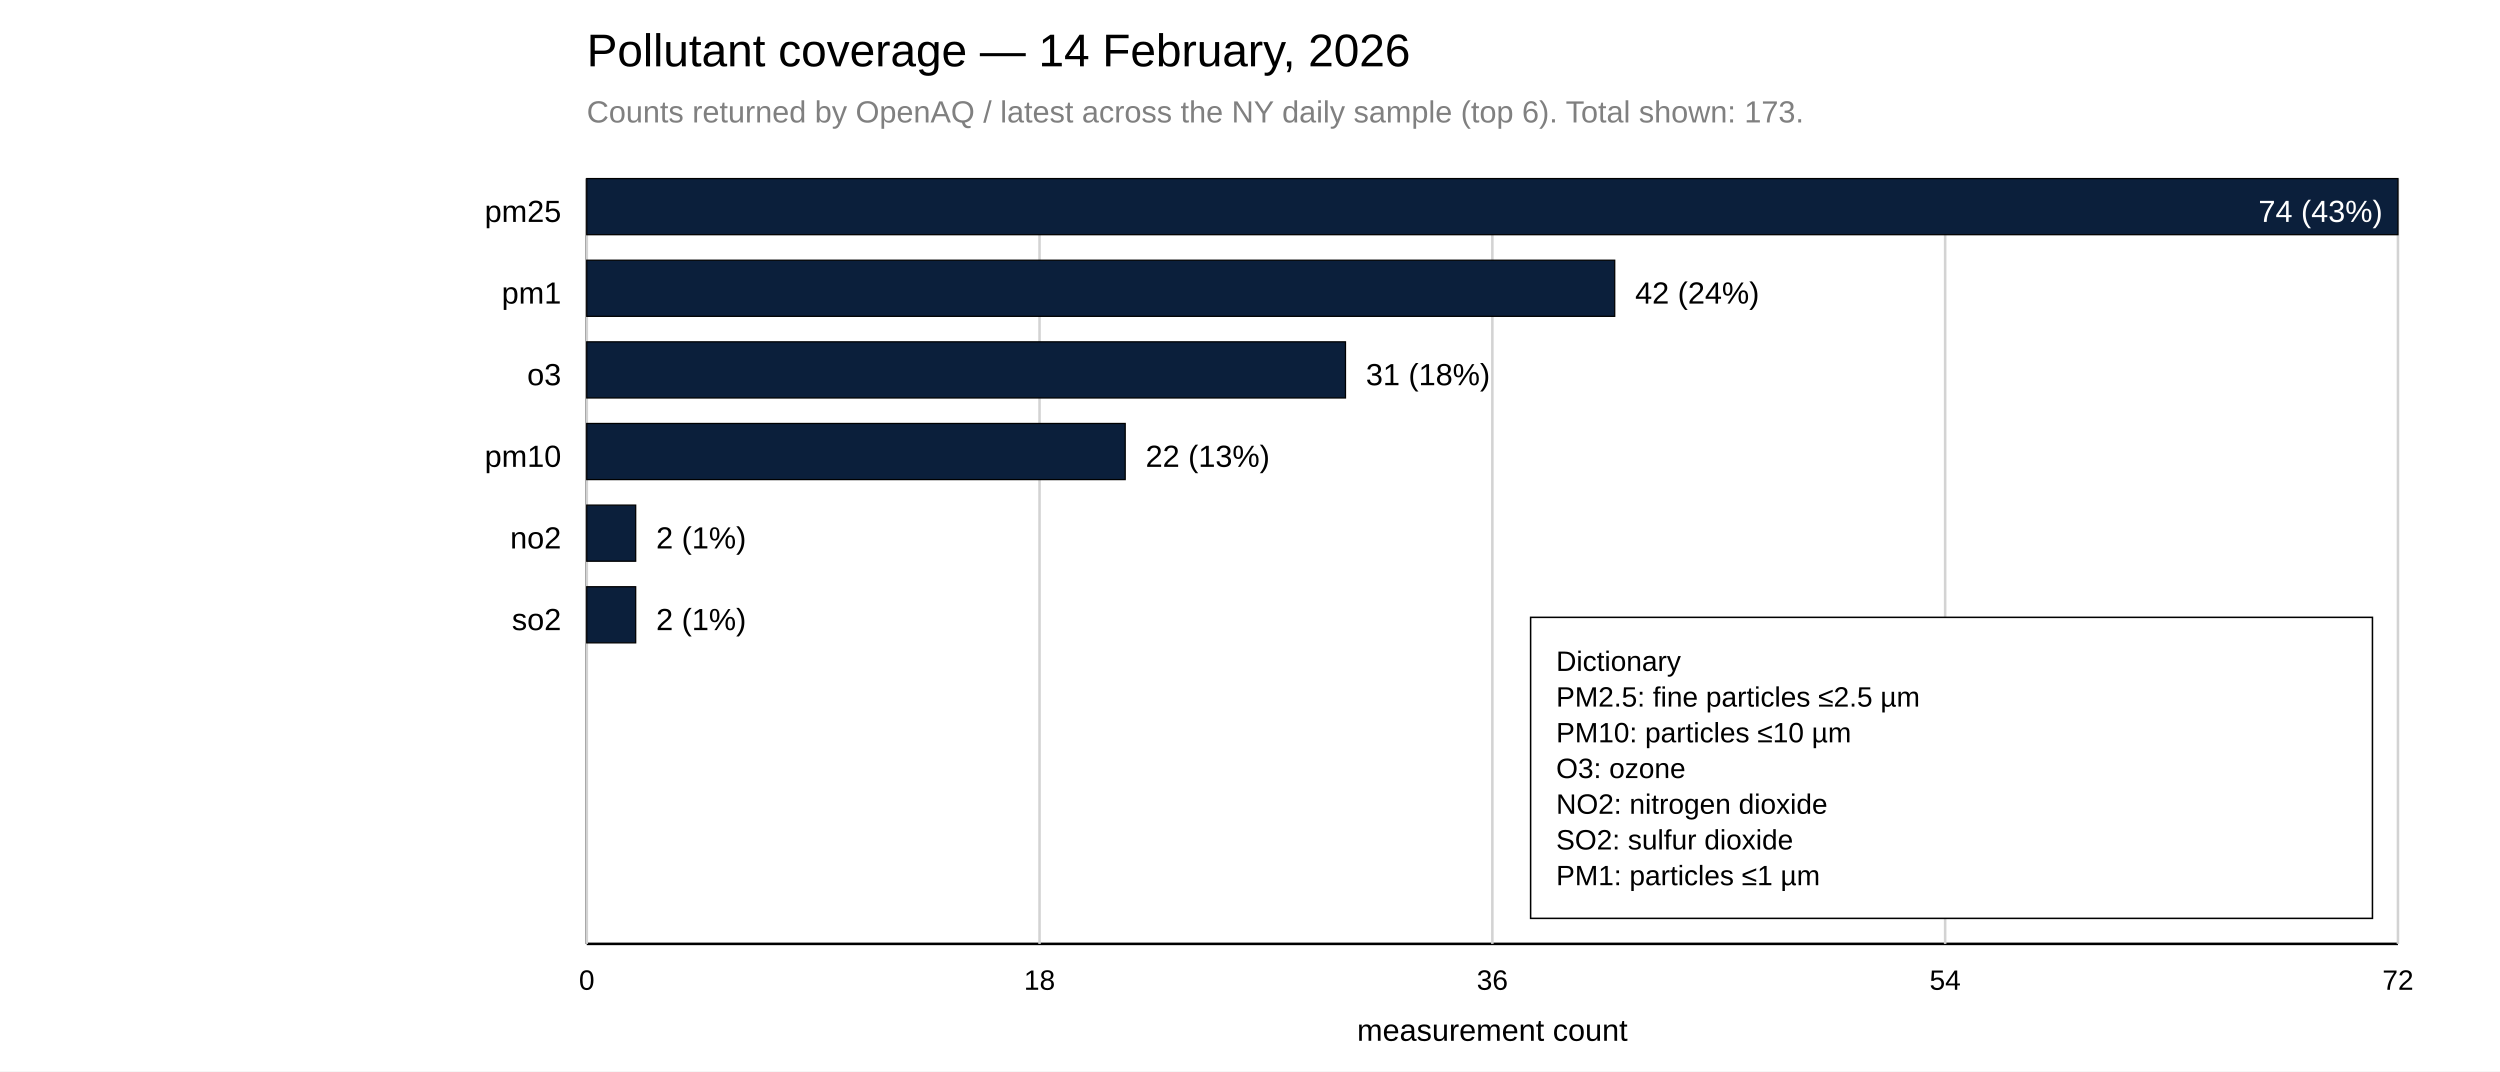
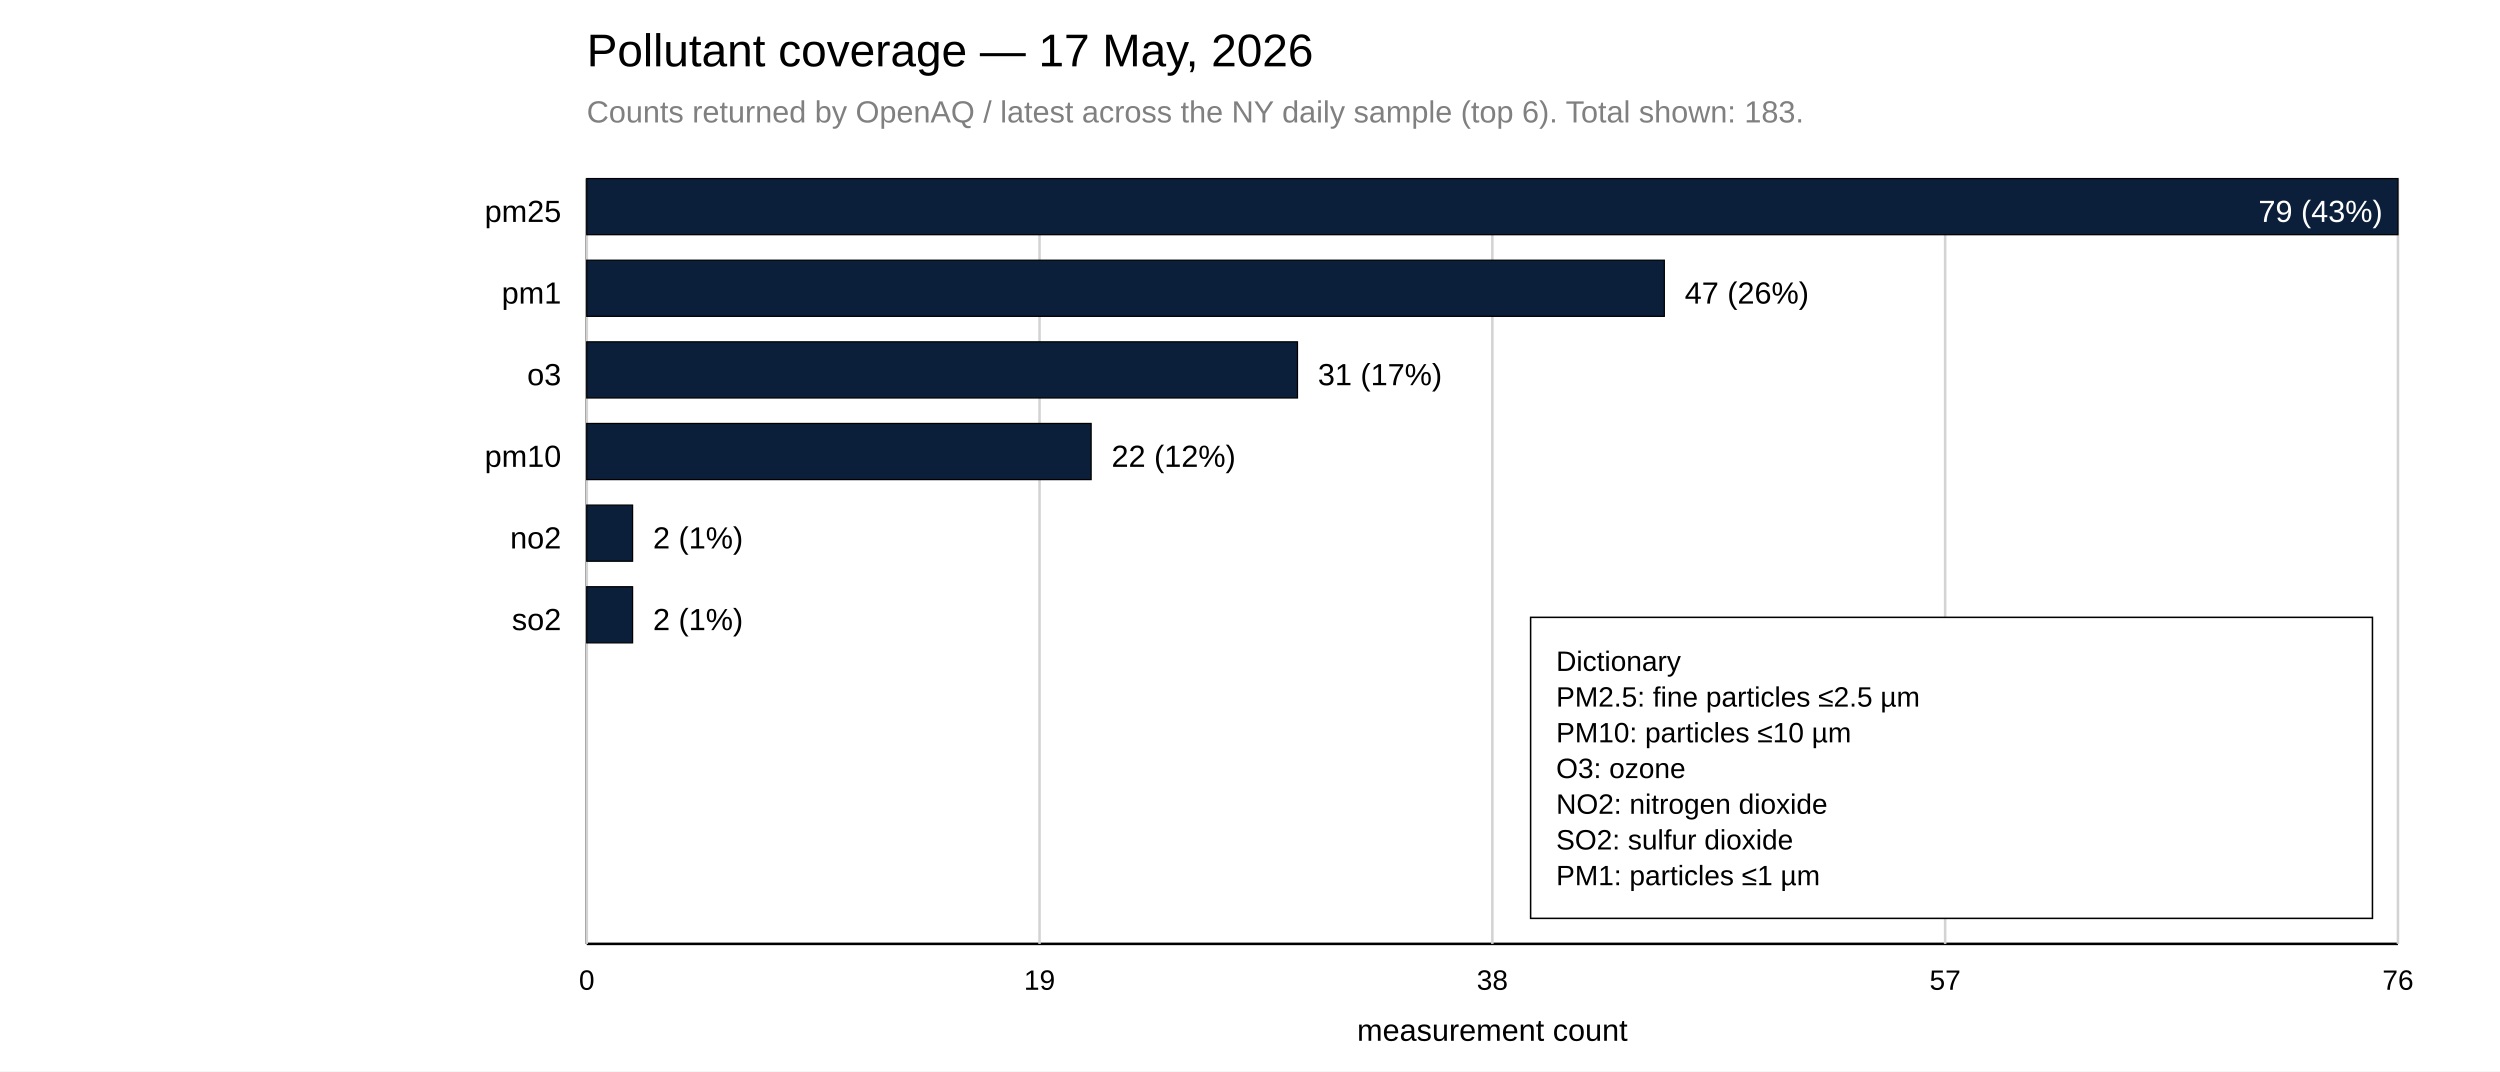
<svg xmlns="http://www.w3.org/2000/svg" width="980" height="420">
  <rect x="0" y="0" width="980" height="420" fill="white" />
-   <text x="230" y="26" font-family="Arial, sans-serif" font-size="18">Pollutant coverage — 14 February, 2026</text>
-   <text x="230" y="48" font-family="Arial, sans-serif" font-size="12" fill="gray">Counts returned by OpenAQ / latest across the NY daily sample (top 6). Total shown: 173.</text>
+   <text x="230" y="26" font-family="Arial, sans-serif" font-size="18">Pollutant coverage — 17 May, 2026</text>
+   <text x="230" y="48" font-family="Arial, sans-serif" font-size="12" fill="gray">Counts returned by OpenAQ / latest across the NY daily sample (top 6). Total shown: 183.</text>
  <line x1="230" y1="70" x2="230" y2="370" stroke="black" />
  <line x1="230" y1="370" x2="940" y2="370" stroke="black" />
  <line x1="230.00" y1="70" x2="230.00" y2="370" stroke="lightgray" />
  <text x="230.00" y="388" font-family="Arial, sans-serif" font-size="11" text-anchor="middle">0</text>
  <line x1="407.50" y1="70" x2="407.50" y2="370" stroke="lightgray" />
-   <text x="407.50" y="388" font-family="Arial, sans-serif" font-size="11" text-anchor="middle">18</text>
+   <text x="407.50" y="388" font-family="Arial, sans-serif" font-size="11" text-anchor="middle">19</text>
  <line x1="585.00" y1="70" x2="585.00" y2="370" stroke="lightgray" />
-   <text x="585.00" y="388" font-family="Arial, sans-serif" font-size="11" text-anchor="middle">36</text>
+   <text x="585.00" y="388" font-family="Arial, sans-serif" font-size="11" text-anchor="middle">38</text>
  <line x1="762.50" y1="70" x2="762.50" y2="370" stroke="lightgray" />
-   <text x="762.50" y="388" font-family="Arial, sans-serif" font-size="11" text-anchor="middle">54</text>
+   <text x="762.50" y="388" font-family="Arial, sans-serif" font-size="11" text-anchor="middle">57</text>
  <line x1="940.00" y1="70" x2="940.00" y2="370" stroke="lightgray" />
-   <text x="940.00" y="388" font-family="Arial, sans-serif" font-size="11" text-anchor="middle">72</text>
+   <text x="940.00" y="388" font-family="Arial, sans-serif" font-size="11" text-anchor="middle">76</text>
  <text x="585.00" y="408" font-family="Arial, sans-serif" font-size="12" text-anchor="middle">measurement count</text>
  <text x="220" y="87" font-family="Arial, sans-serif" font-size="12" text-anchor="end">pm25</text>
  <rect x="230" y="70" width="710.00" height="22" fill="#0B1F3B" stroke="black" stroke-width="0.5" />
-   <text x="934.00" y="87" font-family="Arial, sans-serif" font-size="12" fill="white" text-anchor="end">74 (43%)</text>
+   <text x="934.00" y="87" font-family="Arial, sans-serif" font-size="12" fill="white" text-anchor="end">79 (43%)</text>
  <text x="220" y="119" font-family="Arial, sans-serif" font-size="12" text-anchor="end">pm1</text>
-   <rect x="230" y="102" width="402.97" height="22" fill="#0B1F3B" stroke="black" stroke-width="0.5" />
-   <text x="640.97" y="119" font-family="Arial, sans-serif" font-size="12">42 (24%)</text>
+   <rect x="230" y="102" width="422.41" height="22" fill="#0B1F3B" stroke="black" stroke-width="0.5" />
+   <text x="660.41" y="119" font-family="Arial, sans-serif" font-size="12">47 (26%)</text>
  <text x="220" y="151" font-family="Arial, sans-serif" font-size="12" text-anchor="end">o3</text>
-   <rect x="230" y="134" width="297.43" height="22" fill="#0B1F3B" stroke="black" stroke-width="0.5" />
-   <text x="535.43" y="151" font-family="Arial, sans-serif" font-size="12">31 (18%)</text>
+   <rect x="230" y="134" width="278.61" height="22" fill="#0B1F3B" stroke="black" stroke-width="0.5" />
+   <text x="516.61" y="151" font-family="Arial, sans-serif" font-size="12">31 (17%)</text>
  <text x="220" y="183" font-family="Arial, sans-serif" font-size="12" text-anchor="end">pm10</text>
-   <rect x="230" y="166" width="211.08" height="22" fill="#0B1F3B" stroke="black" stroke-width="0.5" />
-   <text x="449.08" y="183" font-family="Arial, sans-serif" font-size="12">22 (13%)</text>
+   <rect x="230" y="166" width="197.72" height="22" fill="#0B1F3B" stroke="black" stroke-width="0.5" />
+   <text x="435.72" y="183" font-family="Arial, sans-serif" font-size="12">22 (12%)</text>
  <text x="220" y="215" font-family="Arial, sans-serif" font-size="12" text-anchor="end">no2</text>
-   <rect x="230" y="198" width="19.19" height="22" fill="#0B1F3B" stroke="black" stroke-width="0.5" />
-   <text x="257.19" y="215" font-family="Arial, sans-serif" font-size="12">2 (1%)</text>
+   <rect x="230" y="198" width="17.97" height="22" fill="#0B1F3B" stroke="black" stroke-width="0.5" />
+   <text x="255.97" y="215" font-family="Arial, sans-serif" font-size="12">2 (1%)</text>
  <text x="220" y="247" font-family="Arial, sans-serif" font-size="12" text-anchor="end">so2</text>
-   <rect x="230" y="230" width="19.19" height="22" fill="#0B1F3B" stroke="black" stroke-width="0.5" />
-   <text x="257.19" y="247" font-family="Arial, sans-serif" font-size="12">2 (1%)</text>
+   <rect x="230" y="230" width="17.97" height="22" fill="#0B1F3B" stroke="black" stroke-width="0.5" />
+   <text x="255.97" y="247" font-family="Arial, sans-serif" font-size="12">2 (1%)</text>
  <rect x="600.00" y="242.00" width="330" height="118" fill="white" stroke="black" stroke-width="0.6" />
  <text x="610.00" y="263.00" font-family="Arial, sans-serif" font-size="11" fill="black">
    <tspan x="610.00" dy="0">Dictionary</tspan>
    <tspan x="610.00" dy="14">PM2.5: fine particles ≤2.5 µm</tspan>
    <tspan x="610.00" dy="14">PM10: particles ≤10 µm</tspan>
    <tspan x="610.00" dy="14">O3: ozone</tspan>
    <tspan x="610.00" dy="14">NO2: nitrogen dioxide</tspan>
    <tspan x="610.00" dy="14">SO2: sulfur dioxide</tspan>
    <tspan x="610.00" dy="14">PM1: particles ≤1 µm</tspan>
  </text>
</svg>
